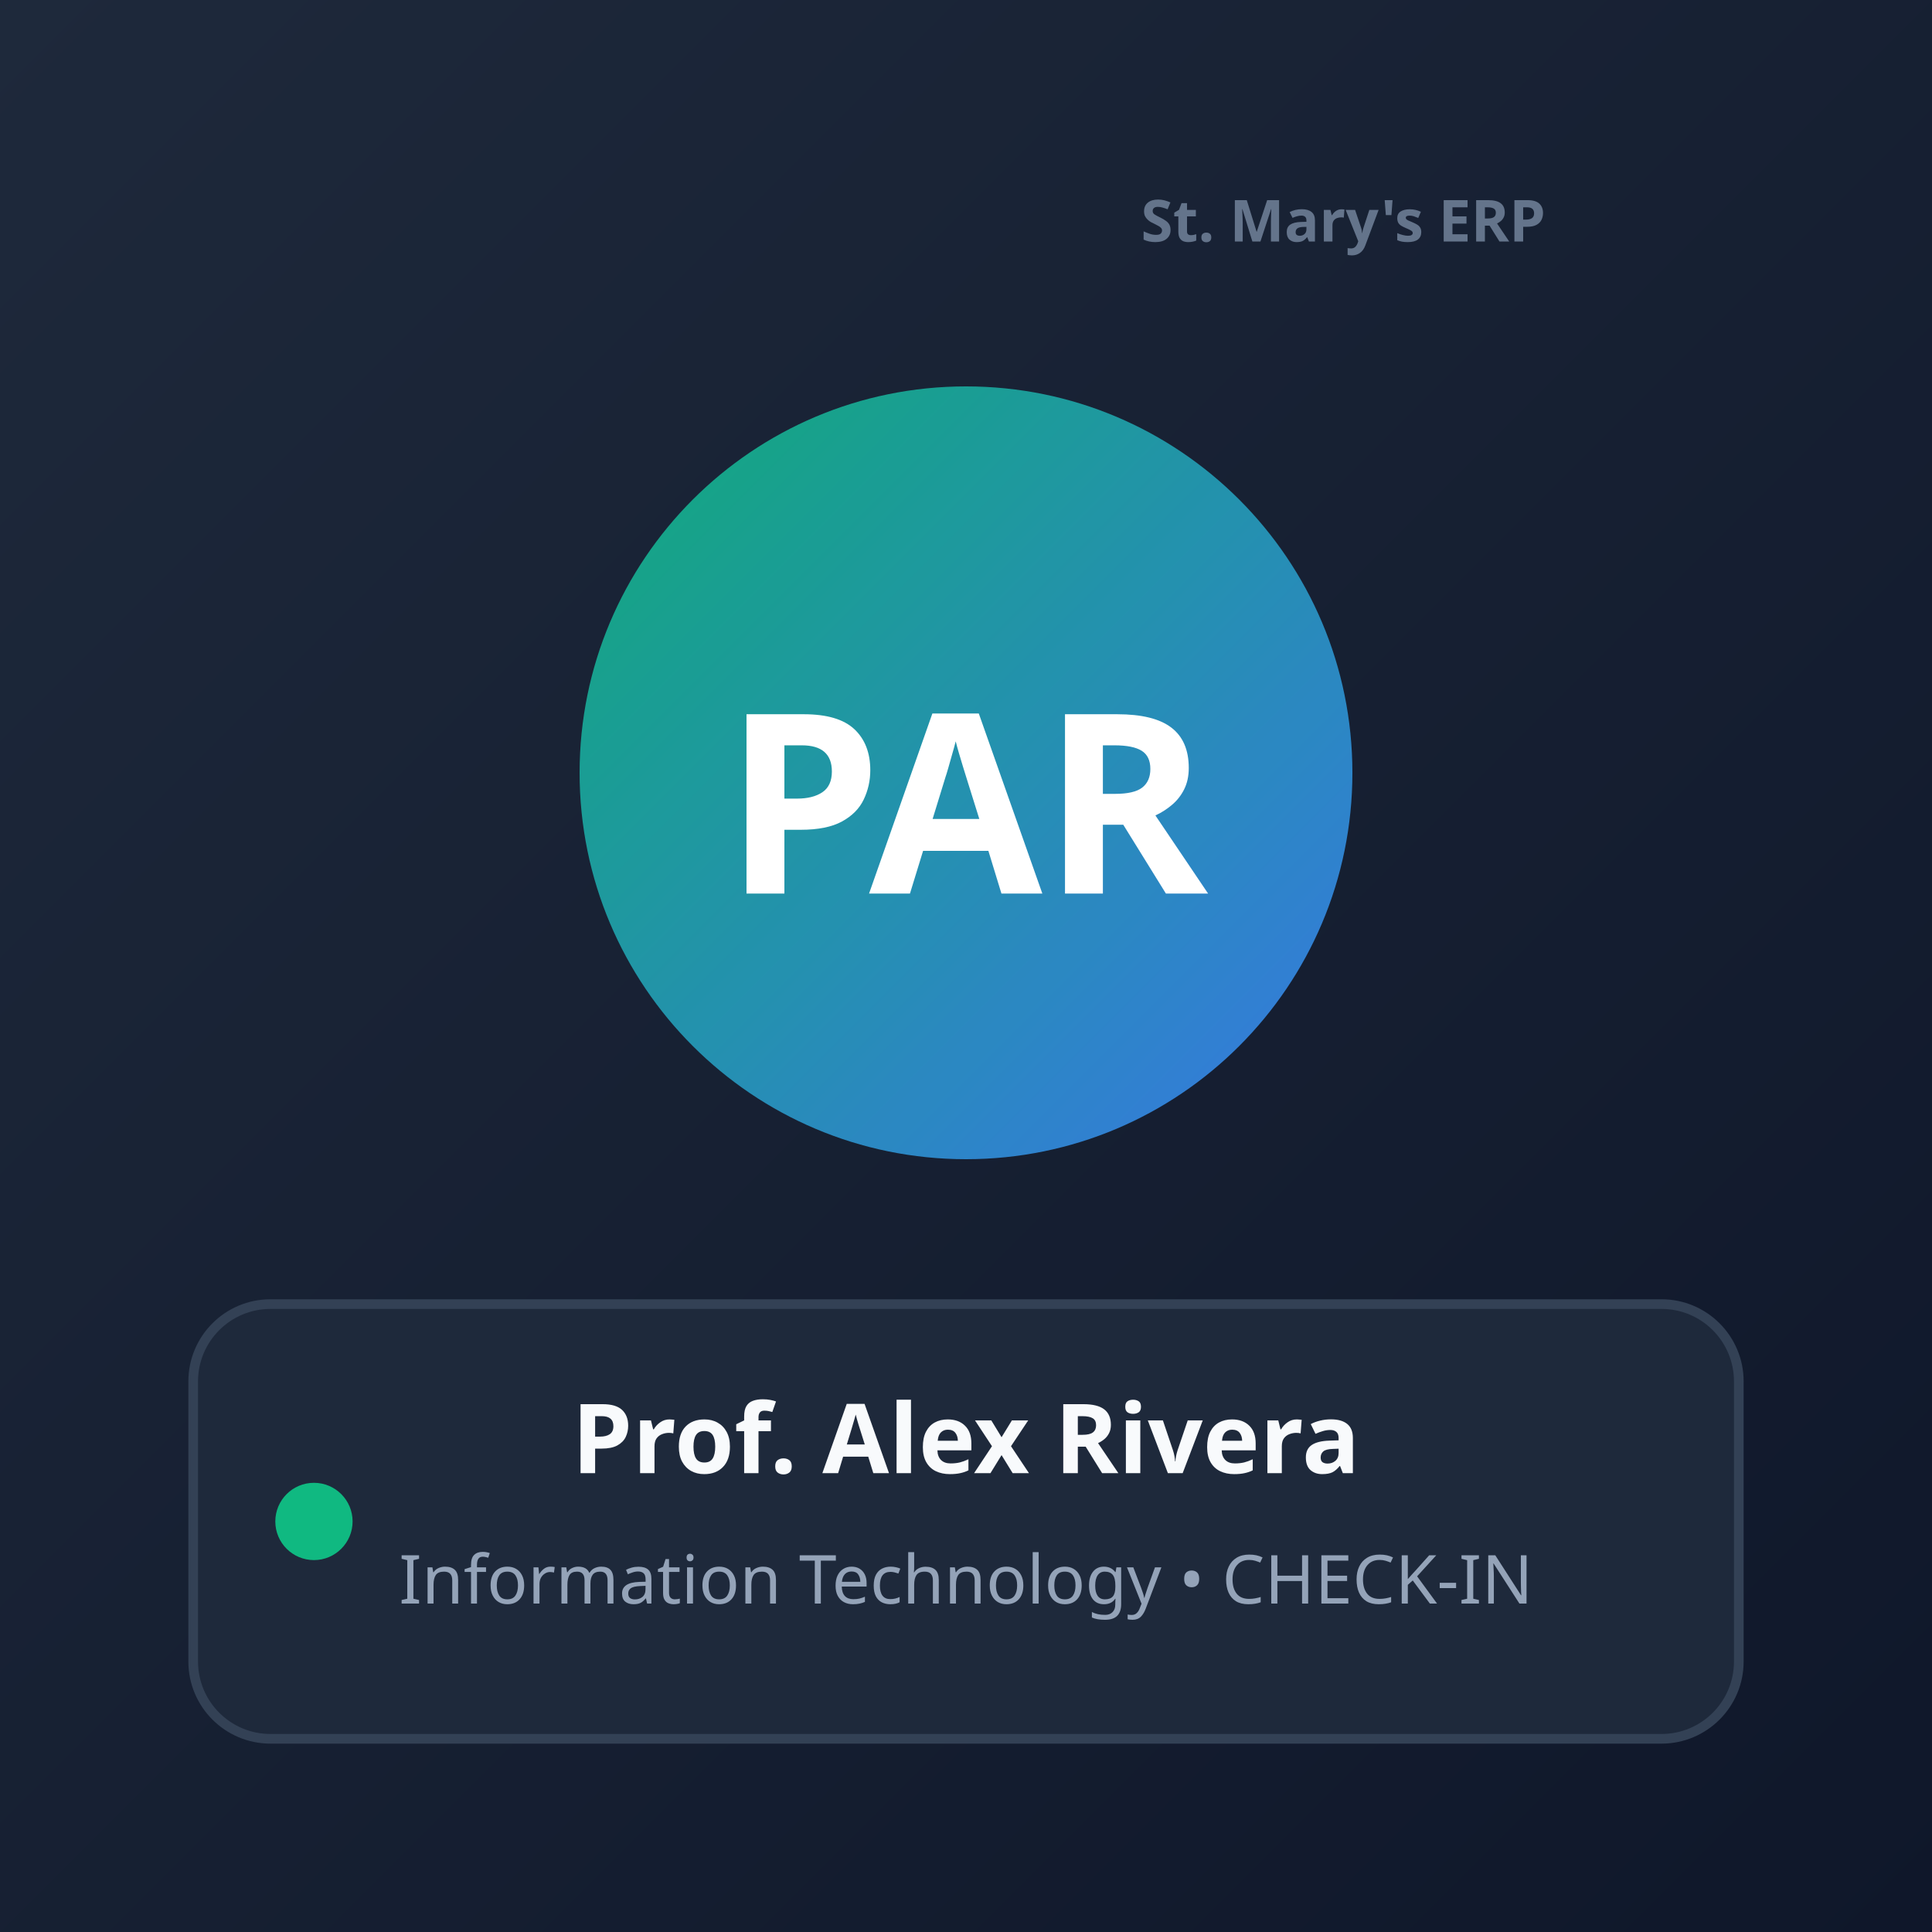
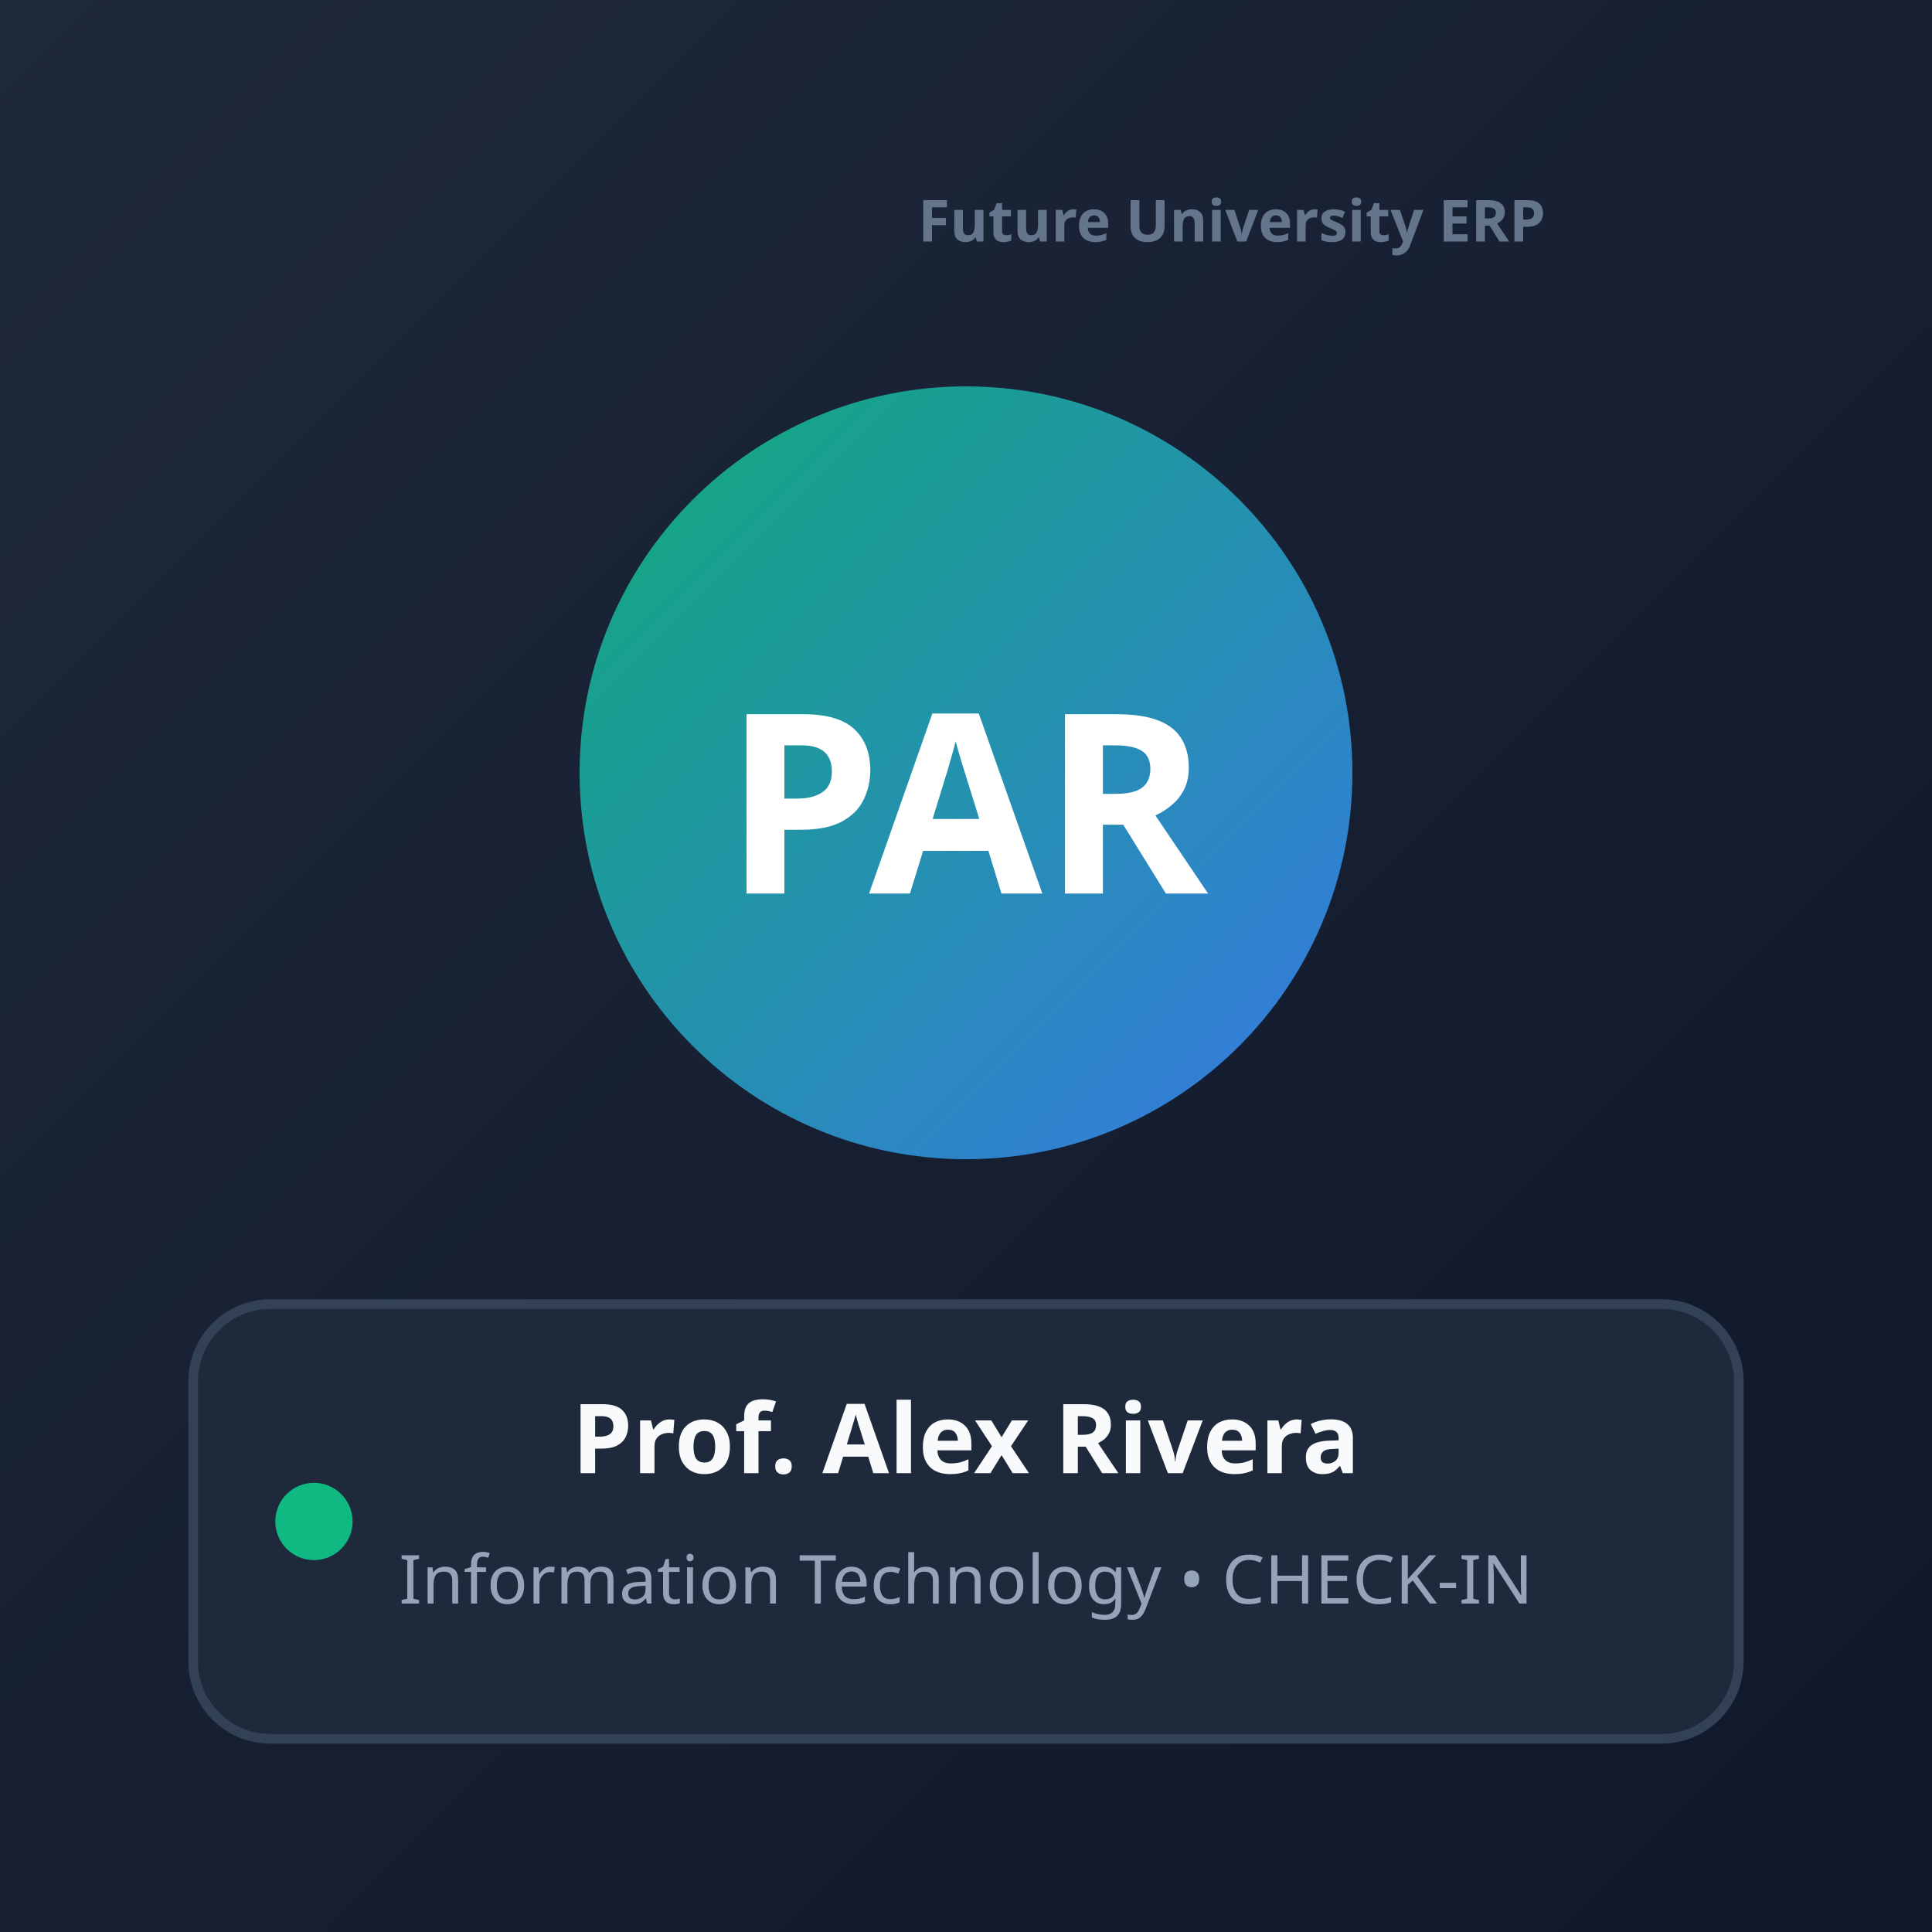
<svg xmlns="http://www.w3.org/2000/svg" width="400" height="400" viewBox="0 0 400 400">
  <defs>
    <linearGradient id="grad" x1="0%" y1="0%" x2="100%" y2="100%">
      <stop offset="0%" stop-color="#1e293b" />
      <stop offset="100%" stop-color="#0f172a" />
    </linearGradient>
    <linearGradient id="avatarGrad" x1="0%" y1="0%" x2="100%" y2="100%">
      <stop offset="0%" stop-color="#10b981" />
      <stop offset="100%" stop-color="#3b82f6" />
    </linearGradient>
  </defs>
  <rect width="400" height="400" fill="url(#grad)" />
  <circle cx="200" cy="160" r="80" fill="url(#avatarGrad)" opacity="0.9" />
  <text x="200" y="185" font-family="system-ui, sans-serif" font-size="52" font-weight="700" fill="#ffffff" text-anchor="middle">PAR</text>
  <rect x="40" y="270" width="320" height="90" rx="16" fill="#1e293b" stroke="#334155" stroke-width="2" />
  <text x="200" y="305" font-family="system-ui, sans-serif" font-size="20" font-weight="700" fill="#f8fafc" text-anchor="middle">Prof. Alex Rivera</text>
  <text x="200" y="332" font-family="system-ui, sans-serif" font-size="14" fill="#94a3b8" text-anchor="middle">Information Technology • CHECK-IN</text>
  <circle cx="65" cy="315" r="8" fill="#10b981" />
-   <text x="320" y="50" font-family="system-ui, sans-serif" font-size="12" font-weight="bold" fill="#64748b" text-anchor="end">St. Mary's ERP</text>
+   <text x="320" y="50" font-family="system-ui, sans-serif" font-size="12" font-weight="bold" fill="#64748b" text-anchor="end">Future University ERP</text>
</svg>
